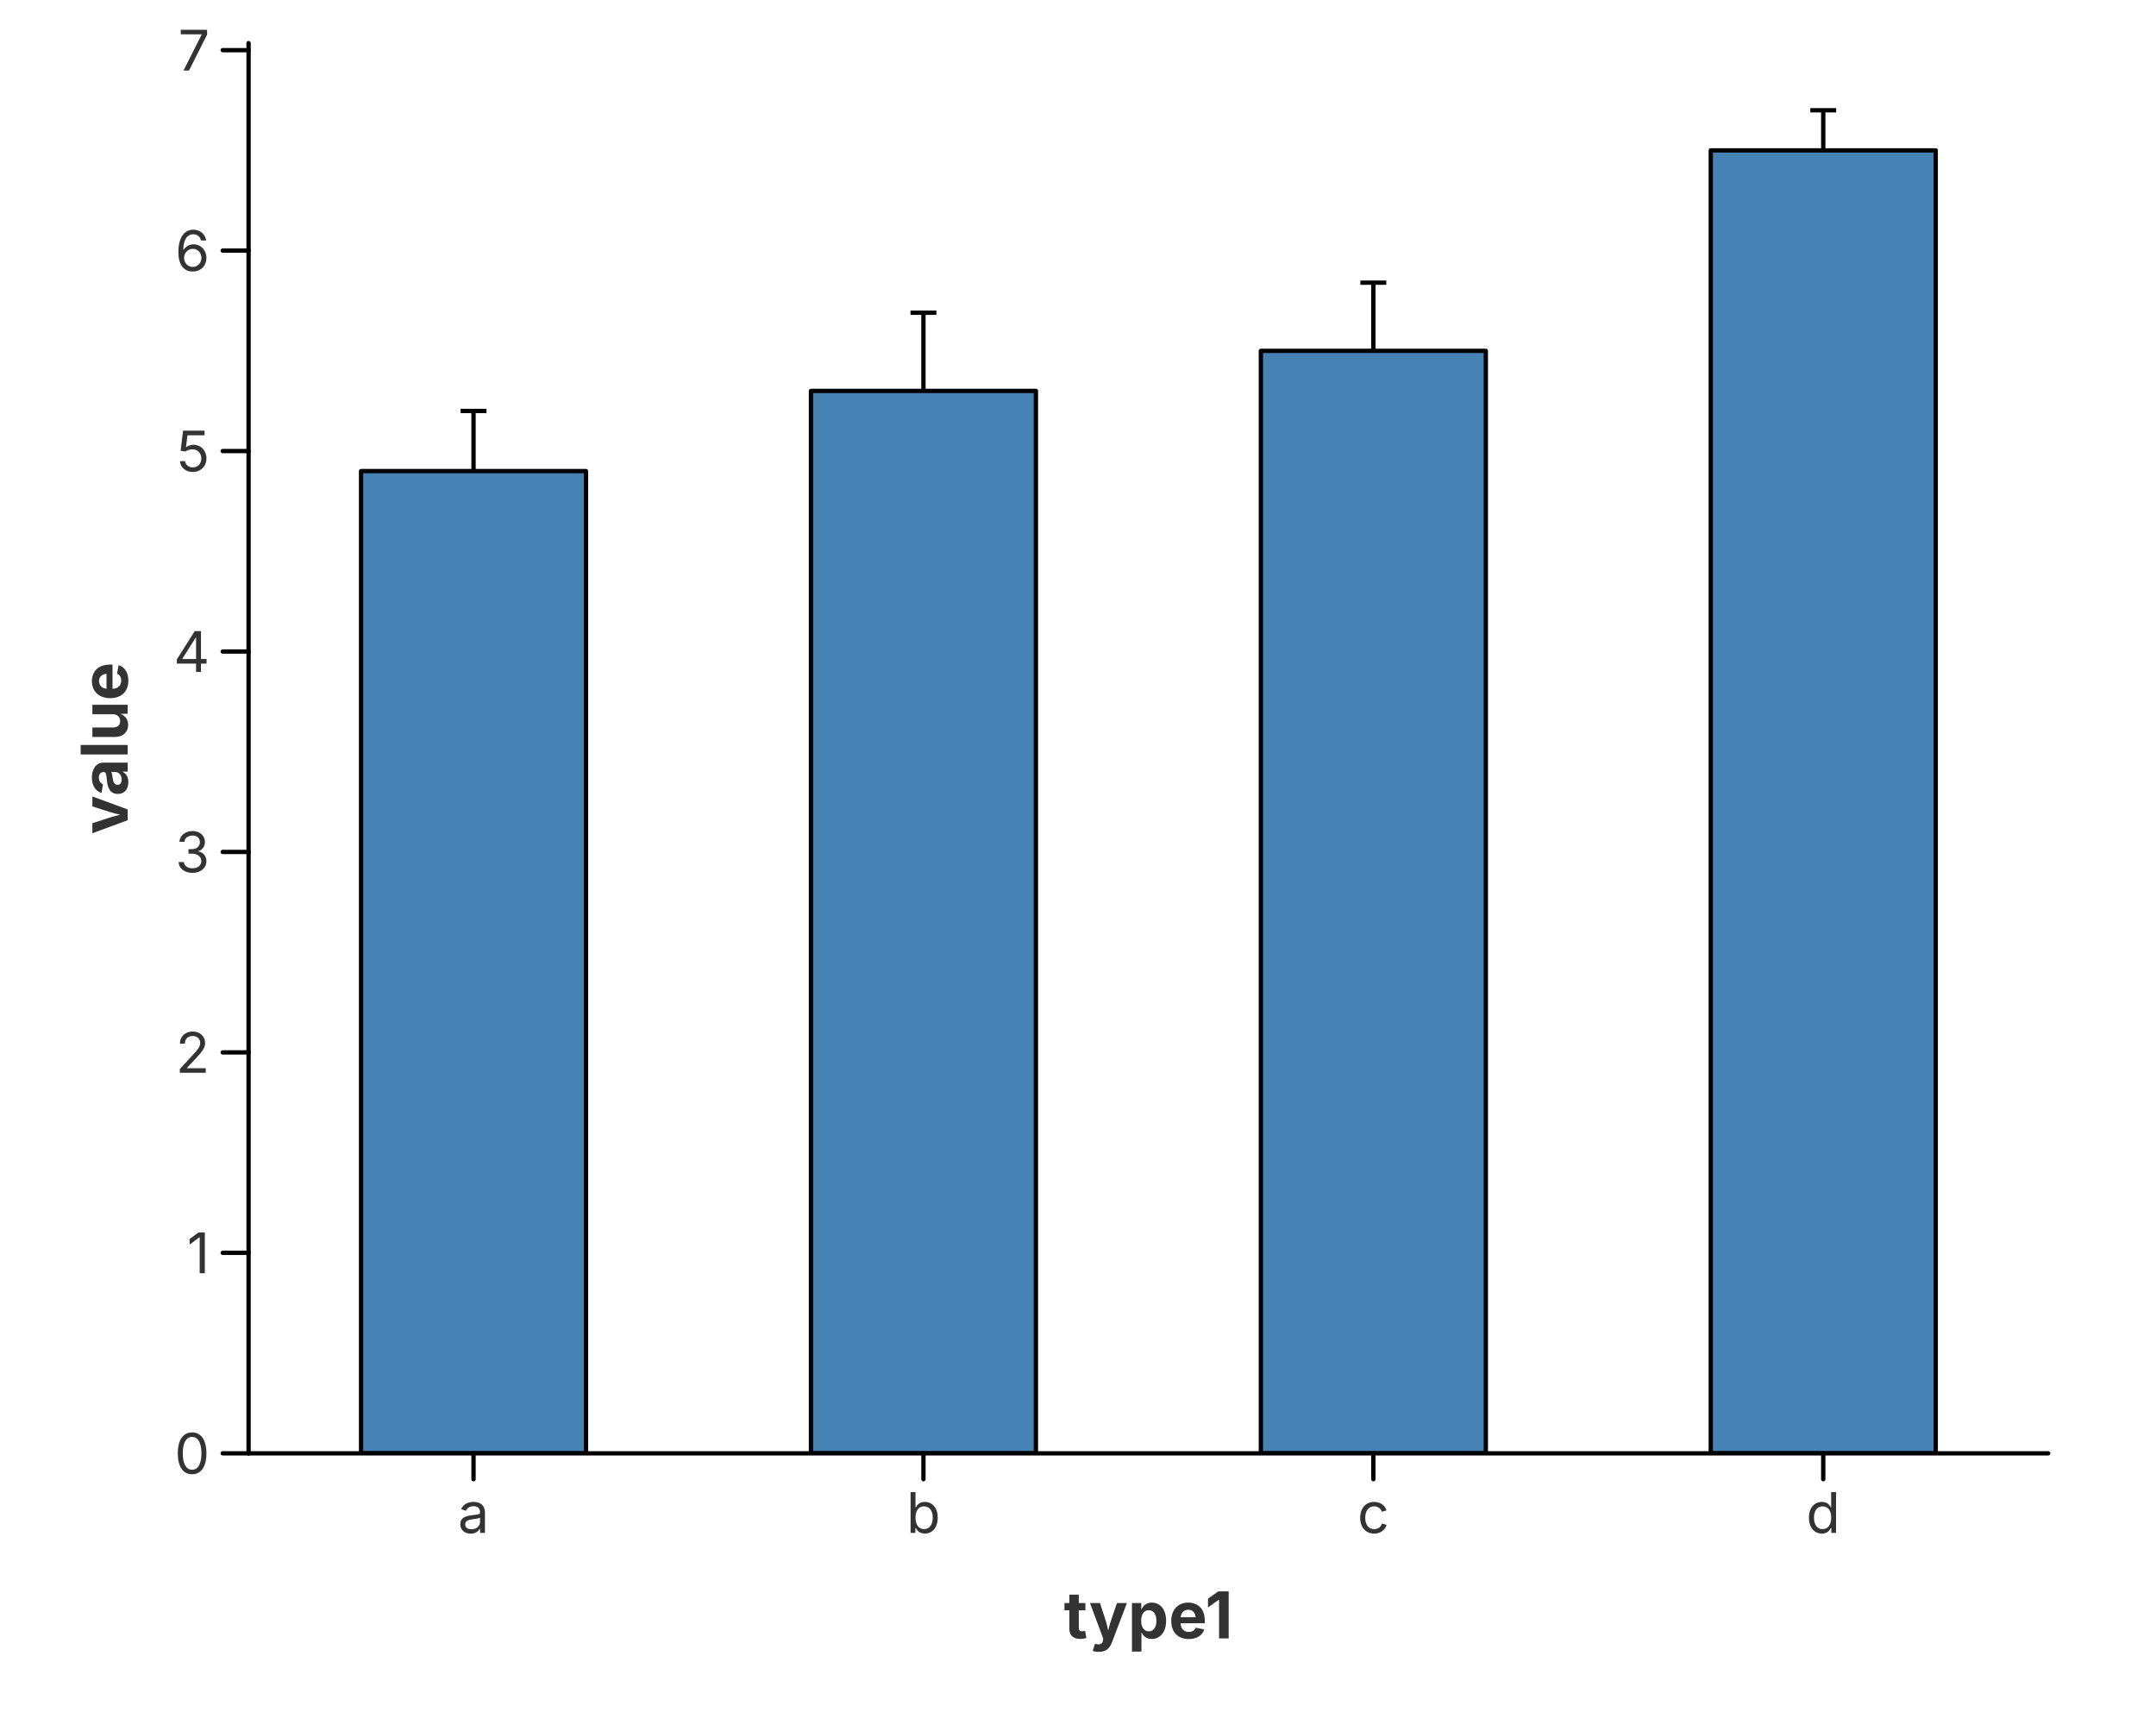
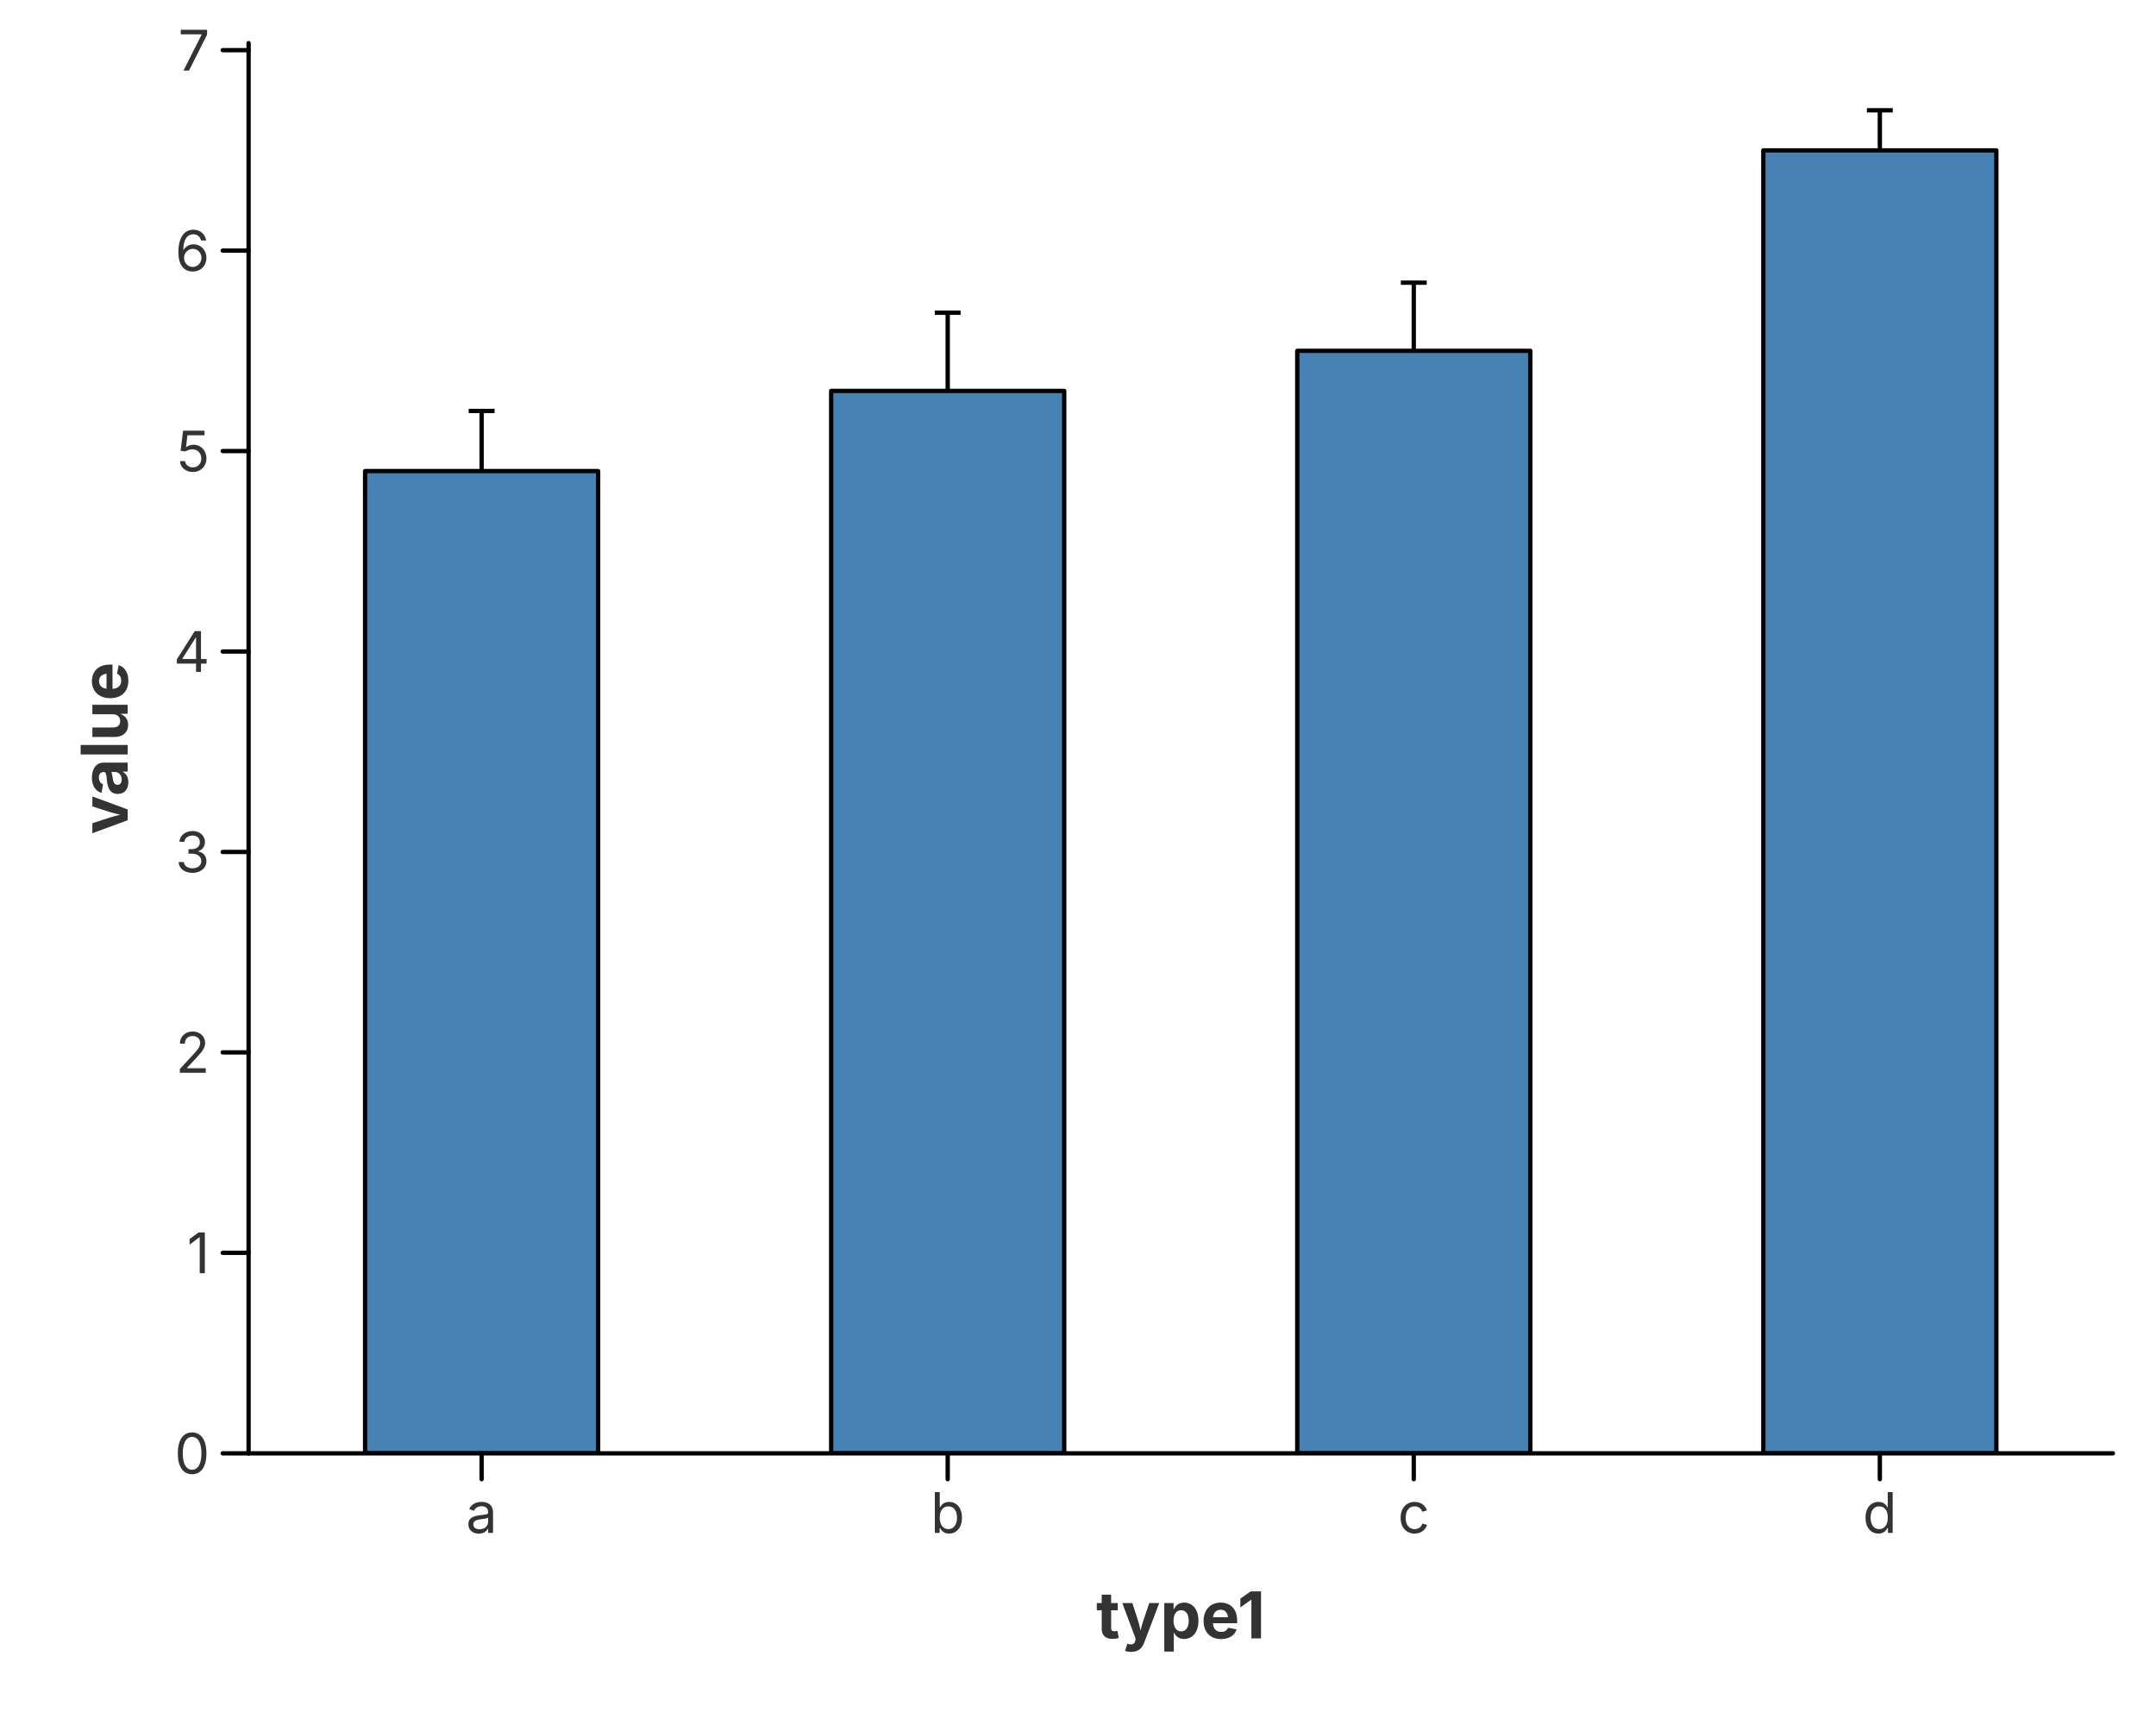
<svg xmlns="http://www.w3.org/2000/svg" width="500" height="400" viewBox="0 0 500 400" class="charton">
  <defs>
-     <clipPath id="charton-6ea65d40-clip-0">
-       <rect x="57.650" y="10.000" width="417.350" height="327.000" />
+     <clipPath id="charton-c9038c56-clip-0">
+       <rect x="57.650" y="10.000" width="432.350" height="327.000" />
    </clipPath>
  </defs>
  <g class="charton-background">
    <rect x="0.000" y="0.000" width="500.000" height="400.000" fill="rgba(255,255,255,1.000)" stroke="none" stroke-width="0.000" fill-opacity="1.000" stroke-opacity="1.000" />
  </g>
-   <g class="charton-plot" clip-path="url(#charton-6ea65d40-clip-0)">
+   <g class="charton-plot" clip-path="url(#charton-c9038c56-clip-0)">
    <g class="charton-mark charton-mark-0 charton-mark-errorbar" data-layer="0" data-mark="errorbar">
      <g class="charton-series">
-         <line x1="109.819" y1="123.183" x2="109.819" y2="95.294" stroke="rgba(0,0,0,1.000)" stroke-width="1.000" stroke-opacity="1.000" />
-         <line x1="106.819" y1="123.183" x2="112.819" y2="123.183" stroke="rgba(0,0,0,1.000)" stroke-width="1.000" stroke-opacity="1.000" />
-         <line x1="106.819" y1="95.294" x2="112.819" y2="95.294" stroke="rgba(0,0,0,1.000)" stroke-width="1.000" stroke-opacity="1.000" />
-         <line x1="214.156" y1="108.774" x2="214.156" y2="72.518" stroke="rgba(0,0,0,1.000)" stroke-width="1.000" stroke-opacity="1.000" />
-         <line x1="211.156" y1="108.774" x2="217.156" y2="108.774" stroke="rgba(0,0,0,1.000)" stroke-width="1.000" stroke-opacity="1.000" />
-         <line x1="211.156" y1="72.518" x2="217.156" y2="72.518" stroke="rgba(0,0,0,1.000)" stroke-width="1.000" stroke-opacity="1.000" />
-         <line x1="318.494" y1="97.154" x2="318.494" y2="65.546" stroke="rgba(0,0,0,1.000)" stroke-width="1.000" stroke-opacity="1.000" />
-         <line x1="315.494" y1="97.154" x2="321.494" y2="97.154" stroke="rgba(0,0,0,1.000)" stroke-width="1.000" stroke-opacity="1.000" />
-         <line x1="315.494" y1="65.546" x2="321.494" y2="65.546" stroke="rgba(0,0,0,1.000)" stroke-width="1.000" stroke-opacity="1.000" />
-         <line x1="422.831" y1="44.164" x2="422.831" y2="25.571" stroke="rgba(0,0,0,1.000)" stroke-width="1.000" stroke-opacity="1.000" />
-         <line x1="419.831" y1="44.164" x2="425.831" y2="44.164" stroke="rgba(0,0,0,1.000)" stroke-width="1.000" stroke-opacity="1.000" />
-         <line x1="419.831" y1="25.571" x2="425.831" y2="25.571" stroke="rgba(0,0,0,1.000)" stroke-width="1.000" stroke-opacity="1.000" />
+         <line x1="111.694" y1="123.183" x2="111.694" y2="95.294" stroke="rgba(0,0,0,1.000)" stroke-width="1.000" stroke-opacity="1.000" />
+         <line x1="108.694" y1="123.183" x2="114.694" y2="123.183" stroke="rgba(0,0,0,1.000)" stroke-width="1.000" stroke-opacity="1.000" />
+         <line x1="108.694" y1="95.294" x2="114.694" y2="95.294" stroke="rgba(0,0,0,1.000)" stroke-width="1.000" stroke-opacity="1.000" />
+         <line x1="219.781" y1="108.774" x2="219.781" y2="72.518" stroke="rgba(0,0,0,1.000)" stroke-width="1.000" stroke-opacity="1.000" />
+         <line x1="216.781" y1="108.774" x2="222.781" y2="108.774" stroke="rgba(0,0,0,1.000)" stroke-width="1.000" stroke-opacity="1.000" />
+         <line x1="216.781" y1="72.518" x2="222.781" y2="72.518" stroke="rgba(0,0,0,1.000)" stroke-width="1.000" stroke-opacity="1.000" />
+         <line x1="327.869" y1="97.154" x2="327.869" y2="65.546" stroke="rgba(0,0,0,1.000)" stroke-width="1.000" stroke-opacity="1.000" />
+         <line x1="324.869" y1="97.154" x2="330.869" y2="97.154" stroke="rgba(0,0,0,1.000)" stroke-width="1.000" stroke-opacity="1.000" />
+         <line x1="324.869" y1="65.546" x2="330.869" y2="65.546" stroke="rgba(0,0,0,1.000)" stroke-width="1.000" stroke-opacity="1.000" />
+         <line x1="435.956" y1="44.164" x2="435.956" y2="25.571" stroke="rgba(0,0,0,1.000)" stroke-width="1.000" stroke-opacity="1.000" />
+         <line x1="432.956" y1="44.164" x2="438.956" y2="44.164" stroke="rgba(0,0,0,1.000)" stroke-width="1.000" stroke-opacity="1.000" />
+         <line x1="432.956" y1="25.571" x2="438.956" y2="25.571" stroke="rgba(0,0,0,1.000)" stroke-width="1.000" stroke-opacity="1.000" />
      </g>
    </g>
    <g class="charton-mark charton-mark-1 charton-mark-bar" data-layer="1" data-mark="bar">
-       <path d="M 83.734 337.000 L 83.734 109.239 L 135.903 109.239 L 135.903 337.000 Z" fill="rgba(70,130,180,1.000)" fill-opacity="1.000" fill-rule="evenodd" stroke="rgba(0,0,0,1.000)" stroke-width="1.000" stroke-opacity="1.000" stroke-linejoin="round" stroke-linecap="round" data-value="a" />
-       <path d="M 188.072 337.000 L 188.072 90.646 L 240.241 90.646 L 240.241 337.000 Z" fill="rgba(70,130,180,1.000)" fill-opacity="1.000" fill-rule="evenodd" stroke="rgba(0,0,0,1.000)" stroke-width="1.000" stroke-opacity="1.000" stroke-linejoin="round" stroke-linecap="round" data-value="b" />
-       <path d="M 292.409 337.000 L 292.409 81.350 L 344.578 81.350 L 344.578 337.000 Z" fill="rgba(70,130,180,1.000)" fill-opacity="1.000" fill-rule="evenodd" stroke="rgba(0,0,0,1.000)" stroke-width="1.000" stroke-opacity="1.000" stroke-linejoin="round" stroke-linecap="round" data-value="c" />
-       <path d="M 396.747 337.000 L 396.747 34.868 L 448.916 34.868 L 448.916 337.000 Z" fill="rgba(70,130,180,1.000)" fill-opacity="1.000" fill-rule="evenodd" stroke="rgba(0,0,0,1.000)" stroke-width="1.000" stroke-opacity="1.000" stroke-linejoin="round" stroke-linecap="round" data-value="d" />
+       <path d="M 84.672 337.000 L 84.672 109.239 L 138.716 109.239 L 138.716 337.000 Z" fill="rgba(70,130,180,1.000)" fill-opacity="1.000" fill-rule="evenodd" stroke="rgba(0,0,0,1.000)" stroke-width="1.000" stroke-opacity="1.000" stroke-linejoin="round" stroke-linecap="round" data-value="a" />
+       <path d="M 192.759 337.000 L 192.759 90.646 L 246.803 90.646 L 246.803 337.000 Z" fill="rgba(70,130,180,1.000)" fill-opacity="1.000" fill-rule="evenodd" stroke="rgba(0,0,0,1.000)" stroke-width="1.000" stroke-opacity="1.000" stroke-linejoin="round" stroke-linecap="round" data-value="b" />
+       <path d="M 300.847 337.000 L 300.847 81.350 L 354.891 81.350 L 354.891 337.000 Z" fill="rgba(70,130,180,1.000)" fill-opacity="1.000" fill-rule="evenodd" stroke="rgba(0,0,0,1.000)" stroke-width="1.000" stroke-opacity="1.000" stroke-linejoin="round" stroke-linecap="round" data-value="c" />
+       <path d="M 408.934 337.000 L 408.934 34.868 L 462.978 34.868 L 462.978 337.000 Z" fill="rgba(70,130,180,1.000)" fill-opacity="1.000" fill-rule="evenodd" stroke="rgba(0,0,0,1.000)" stroke-width="1.000" stroke-opacity="1.000" stroke-linejoin="round" stroke-linecap="round" data-value="d" />
    </g>
  </g>
  <g class="charton-axis charton-axis-x" data-axis="x">
    <g class="charton-axis-line">
-       <path d="M 57.650 337.000 L 475.000 337.000" fill="none" stroke="rgba(0,0,0,1.000)" stroke-width="1.000" stroke-opacity="1.000" stroke-linejoin="round" stroke-linecap="round" />
+       <path d="M 57.650 337.000 L 490.000 337.000" fill="none" stroke="rgba(0,0,0,1.000)" stroke-width="1.000" stroke-opacity="1.000" stroke-linejoin="round" stroke-linecap="round" />
    </g>
    <g class="charton-tick">
-       <path d="M 109.819 337.000 L 109.819 343.000" fill="none" stroke="rgba(0,0,0,1.000)" stroke-width="1.000" stroke-opacity="1.000" stroke-linejoin="round" stroke-linecap="round" />
-       <path d="M 214.156 337.000 L 214.156 343.000" fill="none" stroke="rgba(0,0,0,1.000)" stroke-width="1.000" stroke-opacity="1.000" stroke-linejoin="round" stroke-linecap="round" />
-       <path d="M 318.494 337.000 L 318.494 343.000" fill="none" stroke="rgba(0,0,0,1.000)" stroke-width="1.000" stroke-opacity="1.000" stroke-linejoin="round" stroke-linecap="round" />
-       <path d="M 422.831 337.000 L 422.831 343.000" fill="none" stroke="rgba(0,0,0,1.000)" stroke-width="1.000" stroke-opacity="1.000" stroke-linejoin="round" stroke-linecap="round" />
+       <path d="M 111.694 337.000 L 111.694 343.000" fill="none" stroke="rgba(0,0,0,1.000)" stroke-width="1.000" stroke-opacity="1.000" stroke-linejoin="round" stroke-linecap="round" />
+       <path d="M 219.781 337.000 L 219.781 343.000" fill="none" stroke="rgba(0,0,0,1.000)" stroke-width="1.000" stroke-opacity="1.000" stroke-linejoin="round" stroke-linecap="round" />
+       <path d="M 327.869 337.000 L 327.869 343.000" fill="none" stroke="rgba(0,0,0,1.000)" stroke-width="1.000" stroke-opacity="1.000" stroke-linejoin="round" stroke-linecap="round" />
+       <path d="M 435.956 337.000 L 435.956 343.000" fill="none" stroke="rgba(0,0,0,1.000)" stroke-width="1.000" stroke-opacity="1.000" stroke-linejoin="round" stroke-linecap="round" />
    </g>
    <g class="charton-tick-label">
-       <text x="109.819" y="346.000" font-size="13.0" font-family="Inter, -apple-system, BlinkMacSystemFont, 'Segoe UI', Roboto, Helvetica, Arial, 'PingFang SC', 'Microsoft YaHei', Ubuntu, Cantarell, 'Noto Sans', sans-serif" fill="rgba(51,51,51,1.000)" fill-opacity="1.000" text-anchor="middle" font-weight="normal" font-style="normal" dominant-baseline="hanging" transform="rotate(0 109.819 346.000)" data-value="a">a</text>
-       <text x="214.156" y="346.000" font-size="13.0" font-family="Inter, -apple-system, BlinkMacSystemFont, 'Segoe UI', Roboto, Helvetica, Arial, 'PingFang SC', 'Microsoft YaHei', Ubuntu, Cantarell, 'Noto Sans', sans-serif" fill="rgba(51,51,51,1.000)" fill-opacity="1.000" text-anchor="middle" font-weight="normal" font-style="normal" dominant-baseline="hanging" transform="rotate(0 214.156 346.000)" data-value="b">b</text>
-       <text x="318.494" y="346.000" font-size="13.0" font-family="Inter, -apple-system, BlinkMacSystemFont, 'Segoe UI', Roboto, Helvetica, Arial, 'PingFang SC', 'Microsoft YaHei', Ubuntu, Cantarell, 'Noto Sans', sans-serif" fill="rgba(51,51,51,1.000)" fill-opacity="1.000" text-anchor="middle" font-weight="normal" font-style="normal" dominant-baseline="hanging" transform="rotate(0 318.494 346.000)" data-value="c">c</text>
-       <text x="422.831" y="346.000" font-size="13.0" font-family="Inter, -apple-system, BlinkMacSystemFont, 'Segoe UI', Roboto, Helvetica, Arial, 'PingFang SC', 'Microsoft YaHei', Ubuntu, Cantarell, 'Noto Sans', sans-serif" fill="rgba(51,51,51,1.000)" fill-opacity="1.000" text-anchor="middle" font-weight="normal" font-style="normal" dominant-baseline="hanging" transform="rotate(0 422.831 346.000)" data-value="d">d</text>
+       <text x="111.694" y="346.000" font-size="13.0" font-family="Inter, -apple-system, BlinkMacSystemFont, 'Segoe UI', Roboto, Helvetica, Arial, 'PingFang SC', 'Microsoft YaHei', Ubuntu, Cantarell, 'Noto Sans', sans-serif" fill="rgba(51,51,51,1.000)" fill-opacity="1.000" text-anchor="middle" font-weight="normal" font-style="normal" dominant-baseline="hanging" transform="rotate(0 111.694 346.000)" data-value="a">a</text>
+       <text x="219.781" y="346.000" font-size="13.0" font-family="Inter, -apple-system, BlinkMacSystemFont, 'Segoe UI', Roboto, Helvetica, Arial, 'PingFang SC', 'Microsoft YaHei', Ubuntu, Cantarell, 'Noto Sans', sans-serif" fill="rgba(51,51,51,1.000)" fill-opacity="1.000" text-anchor="middle" font-weight="normal" font-style="normal" dominant-baseline="hanging" transform="rotate(0 219.781 346.000)" data-value="b">b</text>
+       <text x="327.869" y="346.000" font-size="13.0" font-family="Inter, -apple-system, BlinkMacSystemFont, 'Segoe UI', Roboto, Helvetica, Arial, 'PingFang SC', 'Microsoft YaHei', Ubuntu, Cantarell, 'Noto Sans', sans-serif" fill="rgba(51,51,51,1.000)" fill-opacity="1.000" text-anchor="middle" font-weight="normal" font-style="normal" dominant-baseline="hanging" transform="rotate(0 327.869 346.000)" data-value="c">c</text>
+       <text x="435.956" y="346.000" font-size="13.0" font-family="Inter, -apple-system, BlinkMacSystemFont, 'Segoe UI', Roboto, Helvetica, Arial, 'PingFang SC', 'Microsoft YaHei', Ubuntu, Cantarell, 'Noto Sans', sans-serif" fill="rgba(51,51,51,1.000)" fill-opacity="1.000" text-anchor="middle" font-weight="normal" font-style="normal" dominant-baseline="hanging" transform="rotate(0 435.956 346.000)" data-value="d">d</text>
    </g>
    <g class="charton-axis-title">
-       <text x="266.325" y="369.000" font-size="15.0" font-family="Inter, -apple-system, BlinkMacSystemFont, 'Segoe UI', Roboto, Helvetica, Arial, 'PingFang SC', 'Microsoft YaHei', Ubuntu, Cantarell, 'Noto Sans', sans-serif" fill="rgba(51,51,51,1.000)" fill-opacity="1.000" text-anchor="middle" font-weight="bold" font-style="normal" dominant-baseline="hanging" transform="rotate(0 266.325 369.000)">type1</text>
+       <text x="273.825" y="369.000" font-size="15.0" font-family="Inter, -apple-system, BlinkMacSystemFont, 'Segoe UI', Roboto, Helvetica, Arial, 'PingFang SC', 'Microsoft YaHei', Ubuntu, Cantarell, 'Noto Sans', sans-serif" fill="rgba(51,51,51,1.000)" fill-opacity="1.000" text-anchor="middle" font-weight="bold" font-style="normal" dominant-baseline="hanging" transform="rotate(0 273.825 369.000)">type1</text>
    </g>
  </g>
  <g class="charton-axis charton-axis-y" data-axis="y">
    <g class="charton-axis-line">
      <path d="M 57.650 10.000 L 57.650 337.000" fill="none" stroke="rgba(0,0,0,1.000)" stroke-width="1.000" stroke-opacity="1.000" stroke-linejoin="round" stroke-linecap="round" />
    </g>
    <g class="charton-tick">
      <path d="M 57.650 337.000 L 51.650 337.000" fill="none" stroke="rgba(0,0,0,1.000)" stroke-width="1.000" stroke-opacity="1.000" stroke-linejoin="round" stroke-linecap="round" />
      <path d="M 57.650 290.518 L 51.650 290.518" fill="none" stroke="rgba(0,0,0,1.000)" stroke-width="1.000" stroke-opacity="1.000" stroke-linejoin="round" stroke-linecap="round" />
      <path d="M 57.650 244.036 L 51.650 244.036" fill="none" stroke="rgba(0,0,0,1.000)" stroke-width="1.000" stroke-opacity="1.000" stroke-linejoin="round" stroke-linecap="round" />
      <path d="M 57.650 197.554 L 51.650 197.554" fill="none" stroke="rgba(0,0,0,1.000)" stroke-width="1.000" stroke-opacity="1.000" stroke-linejoin="round" stroke-linecap="round" />
      <path d="M 57.650 151.072 L 51.650 151.072" fill="none" stroke="rgba(0,0,0,1.000)" stroke-width="1.000" stroke-opacity="1.000" stroke-linejoin="round" stroke-linecap="round" />
      <path d="M 57.650 104.591 L 51.650 104.591" fill="none" stroke="rgba(0,0,0,1.000)" stroke-width="1.000" stroke-opacity="1.000" stroke-linejoin="round" stroke-linecap="round" />
      <path d="M 57.650 58.109 L 51.650 58.109" fill="none" stroke="rgba(0,0,0,1.000)" stroke-width="1.000" stroke-opacity="1.000" stroke-linejoin="round" stroke-linecap="round" />
      <path d="M 57.650 11.627 L 51.650 11.627" fill="none" stroke="rgba(0,0,0,1.000)" stroke-width="1.000" stroke-opacity="1.000" stroke-linejoin="round" stroke-linecap="round" />
    </g>
    <g class="charton-tick-label">
      <text x="48.650" y="337.000" font-size="13.0" font-family="Inter, -apple-system, BlinkMacSystemFont, 'Segoe UI', Roboto, Helvetica, Arial, 'PingFang SC', 'Microsoft YaHei', Ubuntu, Cantarell, 'Noto Sans', sans-serif" fill="rgba(51,51,51,1.000)" fill-opacity="1.000" text-anchor="end" font-weight="normal" font-style="normal" dominant-baseline="central" transform="rotate(0 48.650 337.000)" data-value="0">0</text>
      <text x="48.650" y="290.518" font-size="13.0" font-family="Inter, -apple-system, BlinkMacSystemFont, 'Segoe UI', Roboto, Helvetica, Arial, 'PingFang SC', 'Microsoft YaHei', Ubuntu, Cantarell, 'Noto Sans', sans-serif" fill="rgba(51,51,51,1.000)" fill-opacity="1.000" text-anchor="end" font-weight="normal" font-style="normal" dominant-baseline="central" transform="rotate(0 48.650 290.518)" data-value="1">1</text>
      <text x="48.650" y="244.036" font-size="13.0" font-family="Inter, -apple-system, BlinkMacSystemFont, 'Segoe UI', Roboto, Helvetica, Arial, 'PingFang SC', 'Microsoft YaHei', Ubuntu, Cantarell, 'Noto Sans', sans-serif" fill="rgba(51,51,51,1.000)" fill-opacity="1.000" text-anchor="end" font-weight="normal" font-style="normal" dominant-baseline="central" transform="rotate(0 48.650 244.036)" data-value="2">2</text>
      <text x="48.650" y="197.554" font-size="13.0" font-family="Inter, -apple-system, BlinkMacSystemFont, 'Segoe UI', Roboto, Helvetica, Arial, 'PingFang SC', 'Microsoft YaHei', Ubuntu, Cantarell, 'Noto Sans', sans-serif" fill="rgba(51,51,51,1.000)" fill-opacity="1.000" text-anchor="end" font-weight="normal" font-style="normal" dominant-baseline="central" transform="rotate(0 48.650 197.554)" data-value="3">3</text>
      <text x="48.650" y="151.072" font-size="13.0" font-family="Inter, -apple-system, BlinkMacSystemFont, 'Segoe UI', Roboto, Helvetica, Arial, 'PingFang SC', 'Microsoft YaHei', Ubuntu, Cantarell, 'Noto Sans', sans-serif" fill="rgba(51,51,51,1.000)" fill-opacity="1.000" text-anchor="end" font-weight="normal" font-style="normal" dominant-baseline="central" transform="rotate(0 48.650 151.072)" data-value="4">4</text>
      <text x="48.650" y="104.591" font-size="13.0" font-family="Inter, -apple-system, BlinkMacSystemFont, 'Segoe UI', Roboto, Helvetica, Arial, 'PingFang SC', 'Microsoft YaHei', Ubuntu, Cantarell, 'Noto Sans', sans-serif" fill="rgba(51,51,51,1.000)" fill-opacity="1.000" text-anchor="end" font-weight="normal" font-style="normal" dominant-baseline="central" transform="rotate(0 48.650 104.591)" data-value="5">5</text>
      <text x="48.650" y="58.109" font-size="13.0" font-family="Inter, -apple-system, BlinkMacSystemFont, 'Segoe UI', Roboto, Helvetica, Arial, 'PingFang SC', 'Microsoft YaHei', Ubuntu, Cantarell, 'Noto Sans', sans-serif" fill="rgba(51,51,51,1.000)" fill-opacity="1.000" text-anchor="end" font-weight="normal" font-style="normal" dominant-baseline="central" transform="rotate(0 48.650 58.109)" data-value="6">6</text>
      <text x="48.650" y="11.627" font-size="13.0" font-family="Inter, -apple-system, BlinkMacSystemFont, 'Segoe UI', Roboto, Helvetica, Arial, 'PingFang SC', 'Microsoft YaHei', Ubuntu, Cantarell, 'Noto Sans', sans-serif" fill="rgba(51,51,51,1.000)" fill-opacity="1.000" text-anchor="end" font-weight="normal" font-style="normal" dominant-baseline="central" transform="rotate(0 48.650 11.627)" data-value="7">7</text>
    </g>
    <g class="charton-axis-title">
      <text x="24.000" y="173.500" font-size="15.0" font-family="Inter, -apple-system, BlinkMacSystemFont, 'Segoe UI', Roboto, Helvetica, Arial, 'PingFang SC', 'Microsoft YaHei', Ubuntu, Cantarell, 'Noto Sans', sans-serif" fill="rgba(51,51,51,1.000)" fill-opacity="1.000" text-anchor="middle" font-weight="bold" font-style="normal" dominant-baseline="middle" transform="rotate(-90 24.000 173.500)">value</text>
    </g>
  </g>
</svg>
